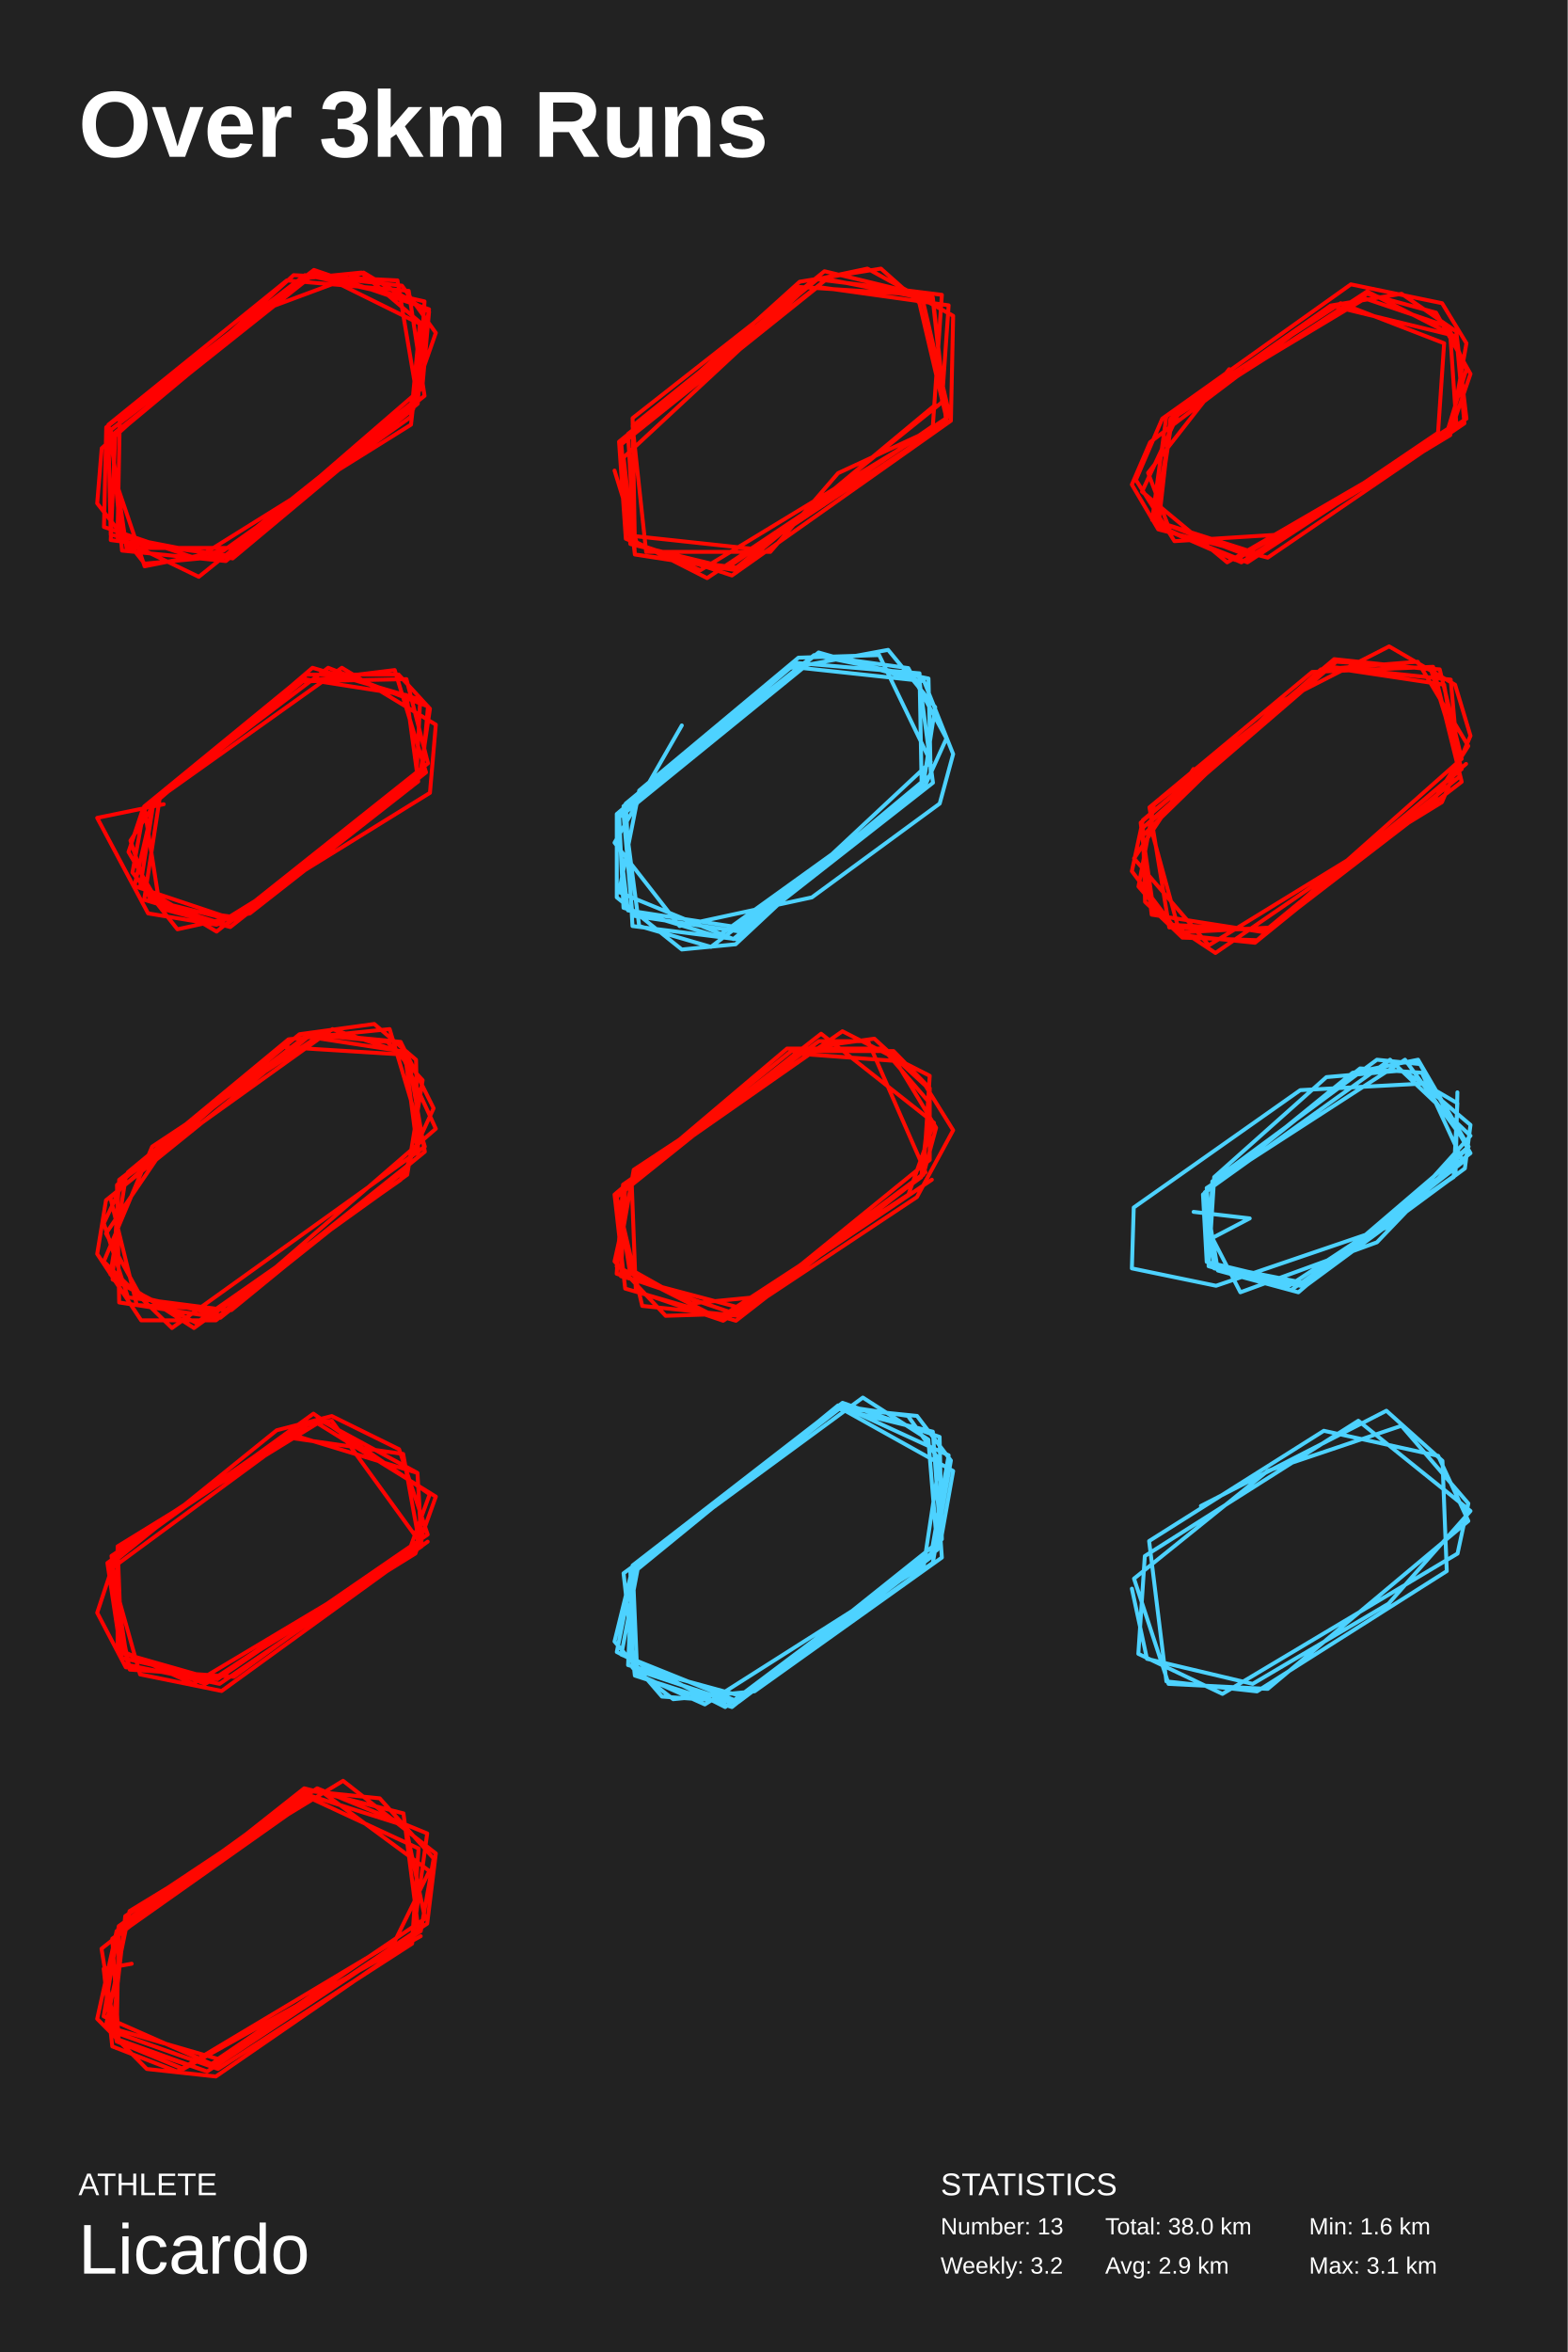
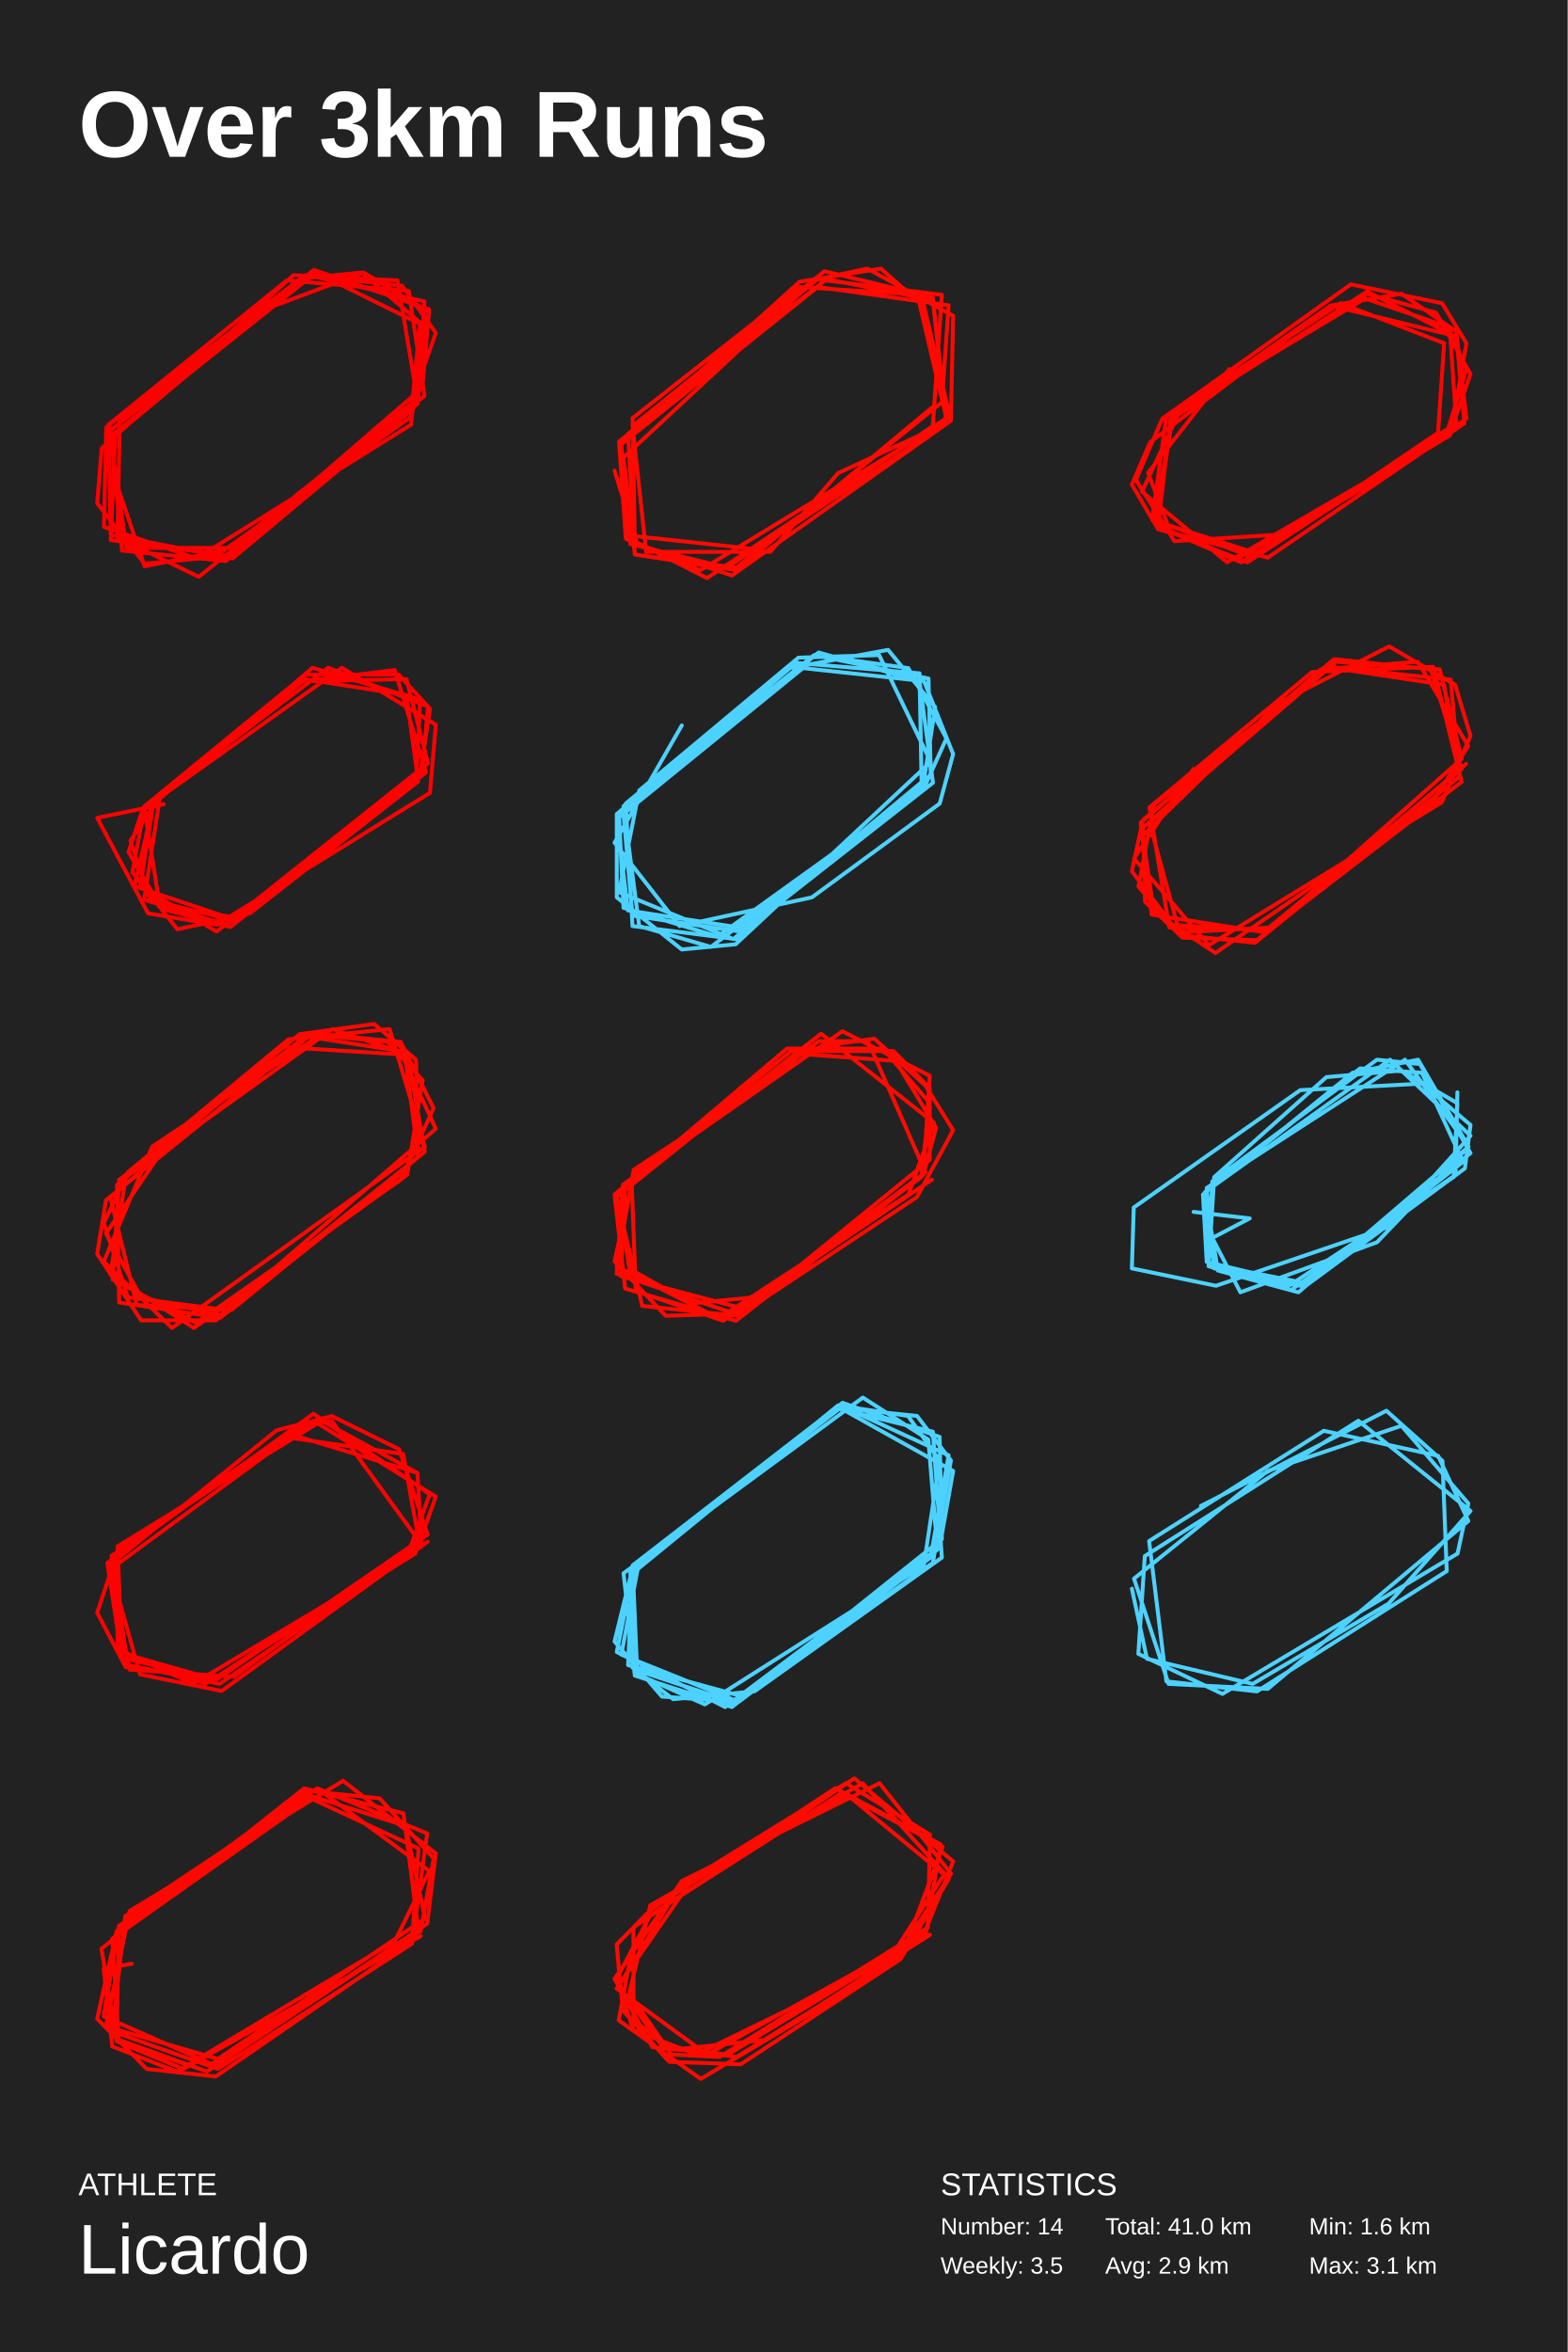
<svg xmlns="http://www.w3.org/2000/svg" baseProfile="full" height="300mm" version="1.1" viewBox="0,0,200,300" width="200mm">
  <defs />
  <rect fill="#222222" height="300" width="200" x="0" y="0" />
  <text fill="#FFFFFF" style="font-size:12px; font-family:Arial; font-weight:bold;" x="10" y="20">Over 3km Runs</text>
  <text fill="#FFFFFF" style="font-size:4px; font-family:Arial" x="10" y="280">ATHLETE</text>
  <text fill="#FFFFFF" style="font-size:9px; font-family:Arial" x="10" y="290">Licardo</text>
  <text fill="#FFFFFF" style="font-size:4px; font-family:Arial" x="120" y="280">STATISTICS</text>
-   <text fill="#FFFFFF" style="font-size:3px; font-family:Arial" x="120" y="285">Number: 13</text>
-   <text fill="#FFFFFF" style="font-size:3px; font-family:Arial" x="120" y="290">Weekly: 3.2</text>
-   <text fill="#FFFFFF" style="font-size:3px; font-family:Arial" x="141" y="285">Total: 38.0 km</text>
+   <text fill="#FFFFFF" style="font-size:3px; font-family:Arial" x="120" y="285">Number: 14</text>
+   <text fill="#FFFFFF" style="font-size:3px; font-family:Arial" x="120" y="290">Weekly: 3.5</text>
+   <text fill="#FFFFFF" style="font-size:3px; font-family:Arial" x="141" y="285">Total: 41.0 km</text>
  <text fill="#FFFFFF" style="font-size:3px; font-family:Arial" x="141" y="290">Avg: 2.9 km</text>
  <text fill="#FFFFFF" style="font-size:3px; font-family:Arial" x="167" y="285">Min: 1.6 km</text>
  <text fill="#FFFFFF" style="font-size:3px; font-family:Arial" x="167" y="290">Max: 3.1 km</text>
  <polyline fill="none" points="14.704,61.193 18.448,72.233 28.528,70.226 52.432,53.164 53.584,41.12 46.096,34.764 39.472,35.433 13.84,55.84 14.128,68.218 29.68,71.229 53.296,51.491 54.16,38.444 39.184,35.098 14.704,55.506 14.128,68.887 29.392,70.895 52.72,52.16 54.736,39.447 40.048,34.429 15.28,53.498 14.992,68.553 25.36,73.571 54.16,50.487 52.144,37.105 36.592,35.767 13.84,54.167 16.144,69.891 29.392,69.891 52.432,51.491 55.6,42.458 51.28,36.436 38.896,35.098 13.552,54.502 13.264,67.215 25.072,71.229 52.432,54.167 53.872,41.455 40.336,34.764 14.128,54.836 15.568,70.226 28.816,71.564 53.296,51.156 50.704,35.767 37.456,35.098 12.976,57.178 12.4,64.204 18.448,71.898 29.104,70.895 53.872,49.484 54.736,39.782 46.384,34.764 31.984,40.116" stroke="#ff0000" stroke-linecap="round" stroke-linejoin="round" stroke-width="0.5" />
  <polyline fill="none" points="78.4,60.022 81.28,69.389 93.376,73.404 121.312,53.666 121.6,40.284 110.656,34.262 104.32,35.6 78.976,56.342 79.84,68.72 89.344,72.735 120.736,53.666 119.008,37.942 105.184,34.596 80.704,54.335 82.432,70.393 98.272,70.393 106.912,60.356 121.312,53.666 117.568,37.607 102.016,36.604 80.704,53.331 80.992,69.055 90.208,73.738 120.736,53.331 117.28,38.611 112.384,34.262 102.016,35.934 80.128,55.673 80.992,68.386 96.544,70.058 120.736,54 119.008,38.276 105.472,35.6 80.128,55.338 80.992,70.727 93.952,72.4 120.16,51.324 121.024,38.945 104.32,36.604 79.264,56.676 80.416,69.389 92.8,72.4 119.008,54.335 120.16,37.607 104.032,35.6 79.552,58.349 80.992,70.727 93.952,72.735 119.296,51.658" stroke="#ff0900" stroke-linecap="round" stroke-linejoin="round" stroke-width="0.5" />
  <polyline fill="none" points="156.817,47.089 146.469,60.31 149.315,67.823 157.593,71.428 184.496,55.503 187.083,47.089 184.754,41.68 174.149,38.074 150.608,52.197 145.693,62.714 156.558,71.729 185.013,55.202 187.6,47.69 183.202,39.877 174.407,37.473 149.315,53.399 147.763,67.222 159.145,71.729 187.083,53.399 185.789,42.281 178.805,37.473 169.751,38.975 146.728,56.404 144.4,61.813 147.763,67.522 161.732,71.128 186.824,54 185.789,42.882 169.751,38.975 149.574,53.099 147.504,66.921 158.369,71.729 185.789,54 185.013,42.581 174.407,37.173 149.574,53.399 147.246,66.32 159.921,71.128 183.461,55.202 184.237,43.783 171.044,38.675 148.798,53.099 146.987,66.32 160.18,70.527 185.013,55.503 187.083,43.783 183.978,38.675 172.338,36.271 148.28,53.399 144.917,61.212 149.832,69.025 164.319,68.123" stroke="#ff0400" stroke-linecap="round" stroke-linejoin="round" stroke-width="0.5" />
  <polyline fill="none" points="20.89,102.58 12.4,104.321 18.892,116.503 27.632,117.954 54.851,101.13 55.6,92.428 43.614,85.176 20.391,101.71 18.393,114.763 28.881,117.954 53.602,98.809 54.851,90.397 50.855,86.046 39.119,86.046 19.642,102.29 17.145,113.023 30.129,117.374 53.103,99.679 53.602,89.237 39.868,85.176 19.891,102.29 16.645,107.221 19.142,114.763 29.63,117.374 53.852,98.519 54.601,90.107 41.866,85.176 19.642,102 17.894,113.023 27.632,118.824 54.601,97.359 51.854,86.626 37.871,86.916 18.393,102.87 20.391,115.633 30.629,117.084 53.353,99.679 51.854,88.657 38.869,86.626 18.143,103.45 16.395,108.672 20.64,115.923 29.38,118.244 54.351,98.519 50.356,85.466 38.62,86.916 18.393,103.16 16.895,111.282 22.638,118.534 31.877,116.503 52.603,100.26" stroke="#ff0200" stroke-linecap="round" stroke-linejoin="round" stroke-width="0.5" />
  <polyline fill="none" points="86.983,92.529 78.4,107.484 86.697,118.118 103.576,114.462 119.883,102.499 121.6,96.184 117.881,86.879 102.432,85.217 79.544,103.828 80.689,116.789 94.135,118.783 117.595,100.837 117.309,85.882 101.574,84.553 78.686,103.828 78.686,114.462 86.983,121.109 93.849,120.444 118.739,97.181 112.159,83.556 101.86,83.888 81.547,100.837 78.972,113.798 93.563,119.78 117.881,99.508 119.311,90.202 113.303,82.891 100.715,85.217 79.83,102.499 80.689,118.118 93.849,119.78 118.739,98.843 118.453,86.547 103.862,83.556 78.686,104.493 80.117,116.124 95.279,118.45 119.025,99.84 117.309,86.879 104.434,83.223 78.972,103.828 79.544,115.792 91.56,119.447 117.881,100.505 120.742,94.19 115.878,85.217 103.862,83.556 79.544,102.831 81.547,118.118 90.702,120.777 117.881,100.172" stroke="#4dd2ff" stroke-linecap="round" stroke-linejoin="round" stroke-width="0.5" />
  <polyline fill="none" points="152.255,98.09 144.681,109.495 154.218,120.574 183.953,102.326 187.6,93.854 185.636,87.336 177.221,82.449 163.195,89.617 145.803,106.562 147.205,116.338 155.06,121.551 182.551,102.652 187.319,95.157 180.868,84.404 168.525,85.381 145.803,105.584 146.083,115.034 150.852,119.596 160.39,119.922 186.478,96.786 183.673,85.381 170.488,84.404 146.644,104.933 150.571,119.27 160.109,120.248 186.197,99.067 185.075,86.685 169.647,85.055 147.205,102.652 145.242,113.079 149.449,117.967 161.512,118.619 186.478,98.09 182.551,85.381 170.208,84.078 145.522,104.933 146.925,116.664 161.512,118.945 186.197,99.067 184.234,87.336 169.086,85.055 145.803,104.607 144.4,111.124 150.291,118.945 162.353,118.293 186.478,99.719 182.831,85.055 167.403,85.707 146.644,102.978 149.169,118.293 162.073,118.619 187.039,97.438" stroke="#ff0800" stroke-linecap="round" stroke-linejoin="round" stroke-width="0.5" />
  <polyline fill="none" points="21.938,144.949 13.522,157.332 18.01,165.478 28.109,167.759 55.6,143.972 51.112,134.196 42.416,131.263 16.047,150.163 14.083,162.546 24.743,169.389 51.953,149.837 53.917,137.78 49.429,132.893 39.33,131.915 15.205,150.489 14.364,163.197 25.023,168.737 51.112,150.489 55.319,141.365 51.112,132.893 41.013,131.915 19.413,146.253 13.242,160.916 21.938,169.389 54.197,146.253 49.709,131.263 36.805,132.567 16.327,149.511 13.242,156.028 16.327,165.478 28.951,167.108 53.356,147.556 51.673,134.522 35.964,133.544 14.083,152.77 17.449,166.456 29.512,167.108 54.197,146.904 51.953,134.196 39.33,132.241 13.522,153.096 12.4,159.939 18.01,168.411 27.548,168.411 53.356,147.556 53.075,135.174 47.745,130.611 38.208,131.915 14.925,151.141 15.205,166.13 28.109,168.085 51.392,149.511" stroke="#ff0800" stroke-linecap="round" stroke-linejoin="round" stroke-width="0.5" />
  <polyline fill="none" points="78.943,153.314 80.302,161.835 88.181,166.254 97.962,165.307 116.981,152.683 121.6,144.161 118.068,138.48 111.547,132.484 104.755,133.43 80.845,149.211 78.672,161.52 91.713,168.148 115.894,152.367 119.155,143.214 104.755,131.852 79.758,151.42 79.215,162.782 94.702,166.885 118.068,149.527 110.732,132.799 104.483,132.799 80.845,149.842 78.4,160.889 84.921,167.832 94.974,167.516 117.796,149.842 118.611,137.218 107.472,131.537 79.487,151.105 78.672,162.467 93.615,167.516 117.525,150.158 118.611,140.69 112.634,133.746 100.408,133.746 78.4,152.367 79.758,164.36 93.887,168.463 117.796,149.842 119.426,143.846 114.264,135.324 101.494,134.377 78.672,152.683 81.932,166.57 94.158,167.832 118.611,147.949 118.611,138.796 113.992,134.062 100.951,134.062 80.574,150.473 81.117,164.676 92.257,168.463 118.883,150.473" stroke="#ff0a00" stroke-linecap="round" stroke-linejoin="round" stroke-width="0.5" />
  <polyline fill="none" points="152.276,154.575 159.436,155.406 154.663,157.902 158.243,164.833 175.666,158.456 187.361,146.257 179.246,135.167 153.947,151.525 154.902,161.783 165.881,164.001 187.6,147.089 181.156,135.722 175.666,135.167 154.663,150.693 154.186,161.229 166.835,163.724 186.645,148.198 181.394,136.831 173.518,136.276 153.708,152.079 155.379,162.06 165.642,164.833 187.361,146.257 180.917,135.167 172.564,136.831 153.47,152.357 153.947,160.951 166.597,164.001 186.884,149.03 187.6,143.485 181.394,138.217 165.881,139.049 144.639,154.02 144.4,161.783 155.14,164.001 177.098,156.515 187.6,144.871 177.337,135.167 153.708,152.079 154.186,161.229 164.449,164.001 185.452,150.139 185.929,140.712 178.769,136.553 169.222,137.385 154.902,150.139 154.186,161.506 164.687,164.556 185.691,149.861 185.929,139.326" stroke="#4dd2ff" stroke-linecap="round" stroke-linejoin="round" stroke-width="0.5" />
  <polyline fill="none" points="14.482,202.081 15.523,210.546 24.631,214.778 51.957,198.454 54.819,190.594 39.986,180.315 13.701,199.36 15.523,211.452 27.234,214.173 53.778,196.64 53.258,187.873 41.027,181.222 15.002,197.244 15.523,210.848 27.234,214.173 53.518,196.942 51.436,185.455 36.602,183.338 15.002,197.547 15.002,210.546 26.193,214.778 52.998,198.151 55.6,190.896 39.986,181.222 14.222,198.454 16.304,212.359 28.014,214.778 53.778,197.244 53.258,187.873 37.383,183.036 13.961,200.267 16.564,212.964 29.836,213.871 53.518,196.64 42.328,181.222 38.164,181.827 15.002,197.849 12.4,205.709 16.043,212.662 27.754,214.173 54.559,195.733 50.916,184.85 42.328,180.618 35.301,182.432 13.961,199.663 17.865,213.569 28.275,215.685 54.559,196.64" stroke="#ff0200" stroke-linecap="round" stroke-linejoin="round" stroke-width="0.5" />
  <polyline fill="none" points="79.84,203.353 80.992,213.389 89.92,217.404 117.856,199.673 119.872,186.291 115.84,180.604 106.912,179.265 80.704,200.676 78.688,210.713 92.512,217.738 119.584,197.666 118.432,183.615 110.08,178.262 79.552,200.676 80.992,213.724 93.376,217.738 120.16,196.327 119.872,183.28 107.488,178.931 81.568,199.004 79.264,211.047 94.24,217.069 118.72,198.669 121.024,185.622 107.2,179.265 80.416,200.342 80.704,212.72 85.888,216.735 96.256,215.731 120.16,198.669 119.008,182.611 106.624,179.6 80.704,199.673 80.128,212.386 94.816,216.4 119.872,197.331 121.6,187.629 107.2,179.6 80.704,200.007 78.4,209.375 84.448,216.4 93.952,217.069 119.008,199.338 121.312,186.291 116.992,180.604 107.2,179.6 80.704,199.673 81.28,213.055 93.376,217.069 117.856,198.669" stroke="#4dd2ff" stroke-linecap="round" stroke-linejoin="round" stroke-width="0.5" />
  <polyline fill="none" points="144.4,202.635 146.326,211.584 159.809,214.781 177.144,204.552 187.6,192.726 173.292,181.219 146.051,198.479 145.225,210.945 155.957,216.059 185.949,198.16 187.325,191.767 178.795,181.859 161.735,187.612 144.675,201.356 149.078,214.781 161.735,215.42 187.325,194.005 183.473,185.694 168.889,182.498 146.601,196.562 148.803,214.461 160.359,215.74 184.573,200.397 184.023,186.334 176.869,179.941 153.205,192.087" stroke="#4dd2ff" stroke-linecap="round" stroke-linejoin="round" stroke-width="0.5" />
  <polyline fill="none" points="16.803,250.475 13.225,251.114 14.326,261.023 22.581,264.219 50.372,247.598 54.775,238.649 40.466,228.101 15.977,244.402 14.326,259.105 27.809,263.899 52.573,247.918 54.499,233.854 40.466,228.101 15.152,245.68 13.225,257.187 26.983,263.26 53.674,246.32 55.325,237.05 48.446,229.379 39.09,228.42 15.152,245.68 14.876,260.064 26.433,264.219 54.499,245.361 55.6,236.411 43.768,227.142 16.527,243.763 13.501,258.466 27.809,262.621 54.224,244.722 51.748,232.895 39.641,229.06 14.876,246.32 12.4,257.507 18.729,263.899 27.534,264.858 52.573,247.598 53.399,235.772 39.641,229.379 14.326,247.279 15.152,260.383 26.433,264.219 53.399,246.32 51.473,231.297 38.815,228.101 12.95,248.557 14.876,260.383 23.406,263.899 53.674,246.959" stroke="#ff0700" stroke-linecap="round" stroke-linejoin="round" stroke-width="0.5" />
+   <polyline fill="none" points="80.547,248.961 78.937,257.688 89.401,265.169 112.477,251.455 120.527,238.987 110.062,227.454 82.961,243.039 80.278,254.26 85.645,262.052 91.816,262.364 118.38,245.844 118.648,234 107.916,227.454 86.718,240.545 78.937,253.325 84.571,261.117 93.963,262.364 115.16,249.273 120.258,235.558 107.379,228.701 82.961,244.286 78.668,252.39 80.815,258.935 88.865,262.052 114.355,249.584 121.332,238.987 112.209,227.454 86.986,239.922 78.4,252.39 83.23,261.117 92.889,262.052 118.112,246.779 119.99,235.247 106.574,228.078 82.961,243.662 78.668,248.026 79.473,256.442 85.376,262.987 94.499,263.299 114.892,249.896 121.063,239.61 108.184,229.013 88.596,239.299 78.668,253.636 90.206,262.052 117.843,246.779 121.6,237.429 108.989,226.831 80.815,245.844 80.815,257.688 85.913,261.429 97.719,260.182 118.648,246.779" stroke="#ff0a00" stroke-linecap="round" stroke-linejoin="round" stroke-width="0.5" />
</svg>
